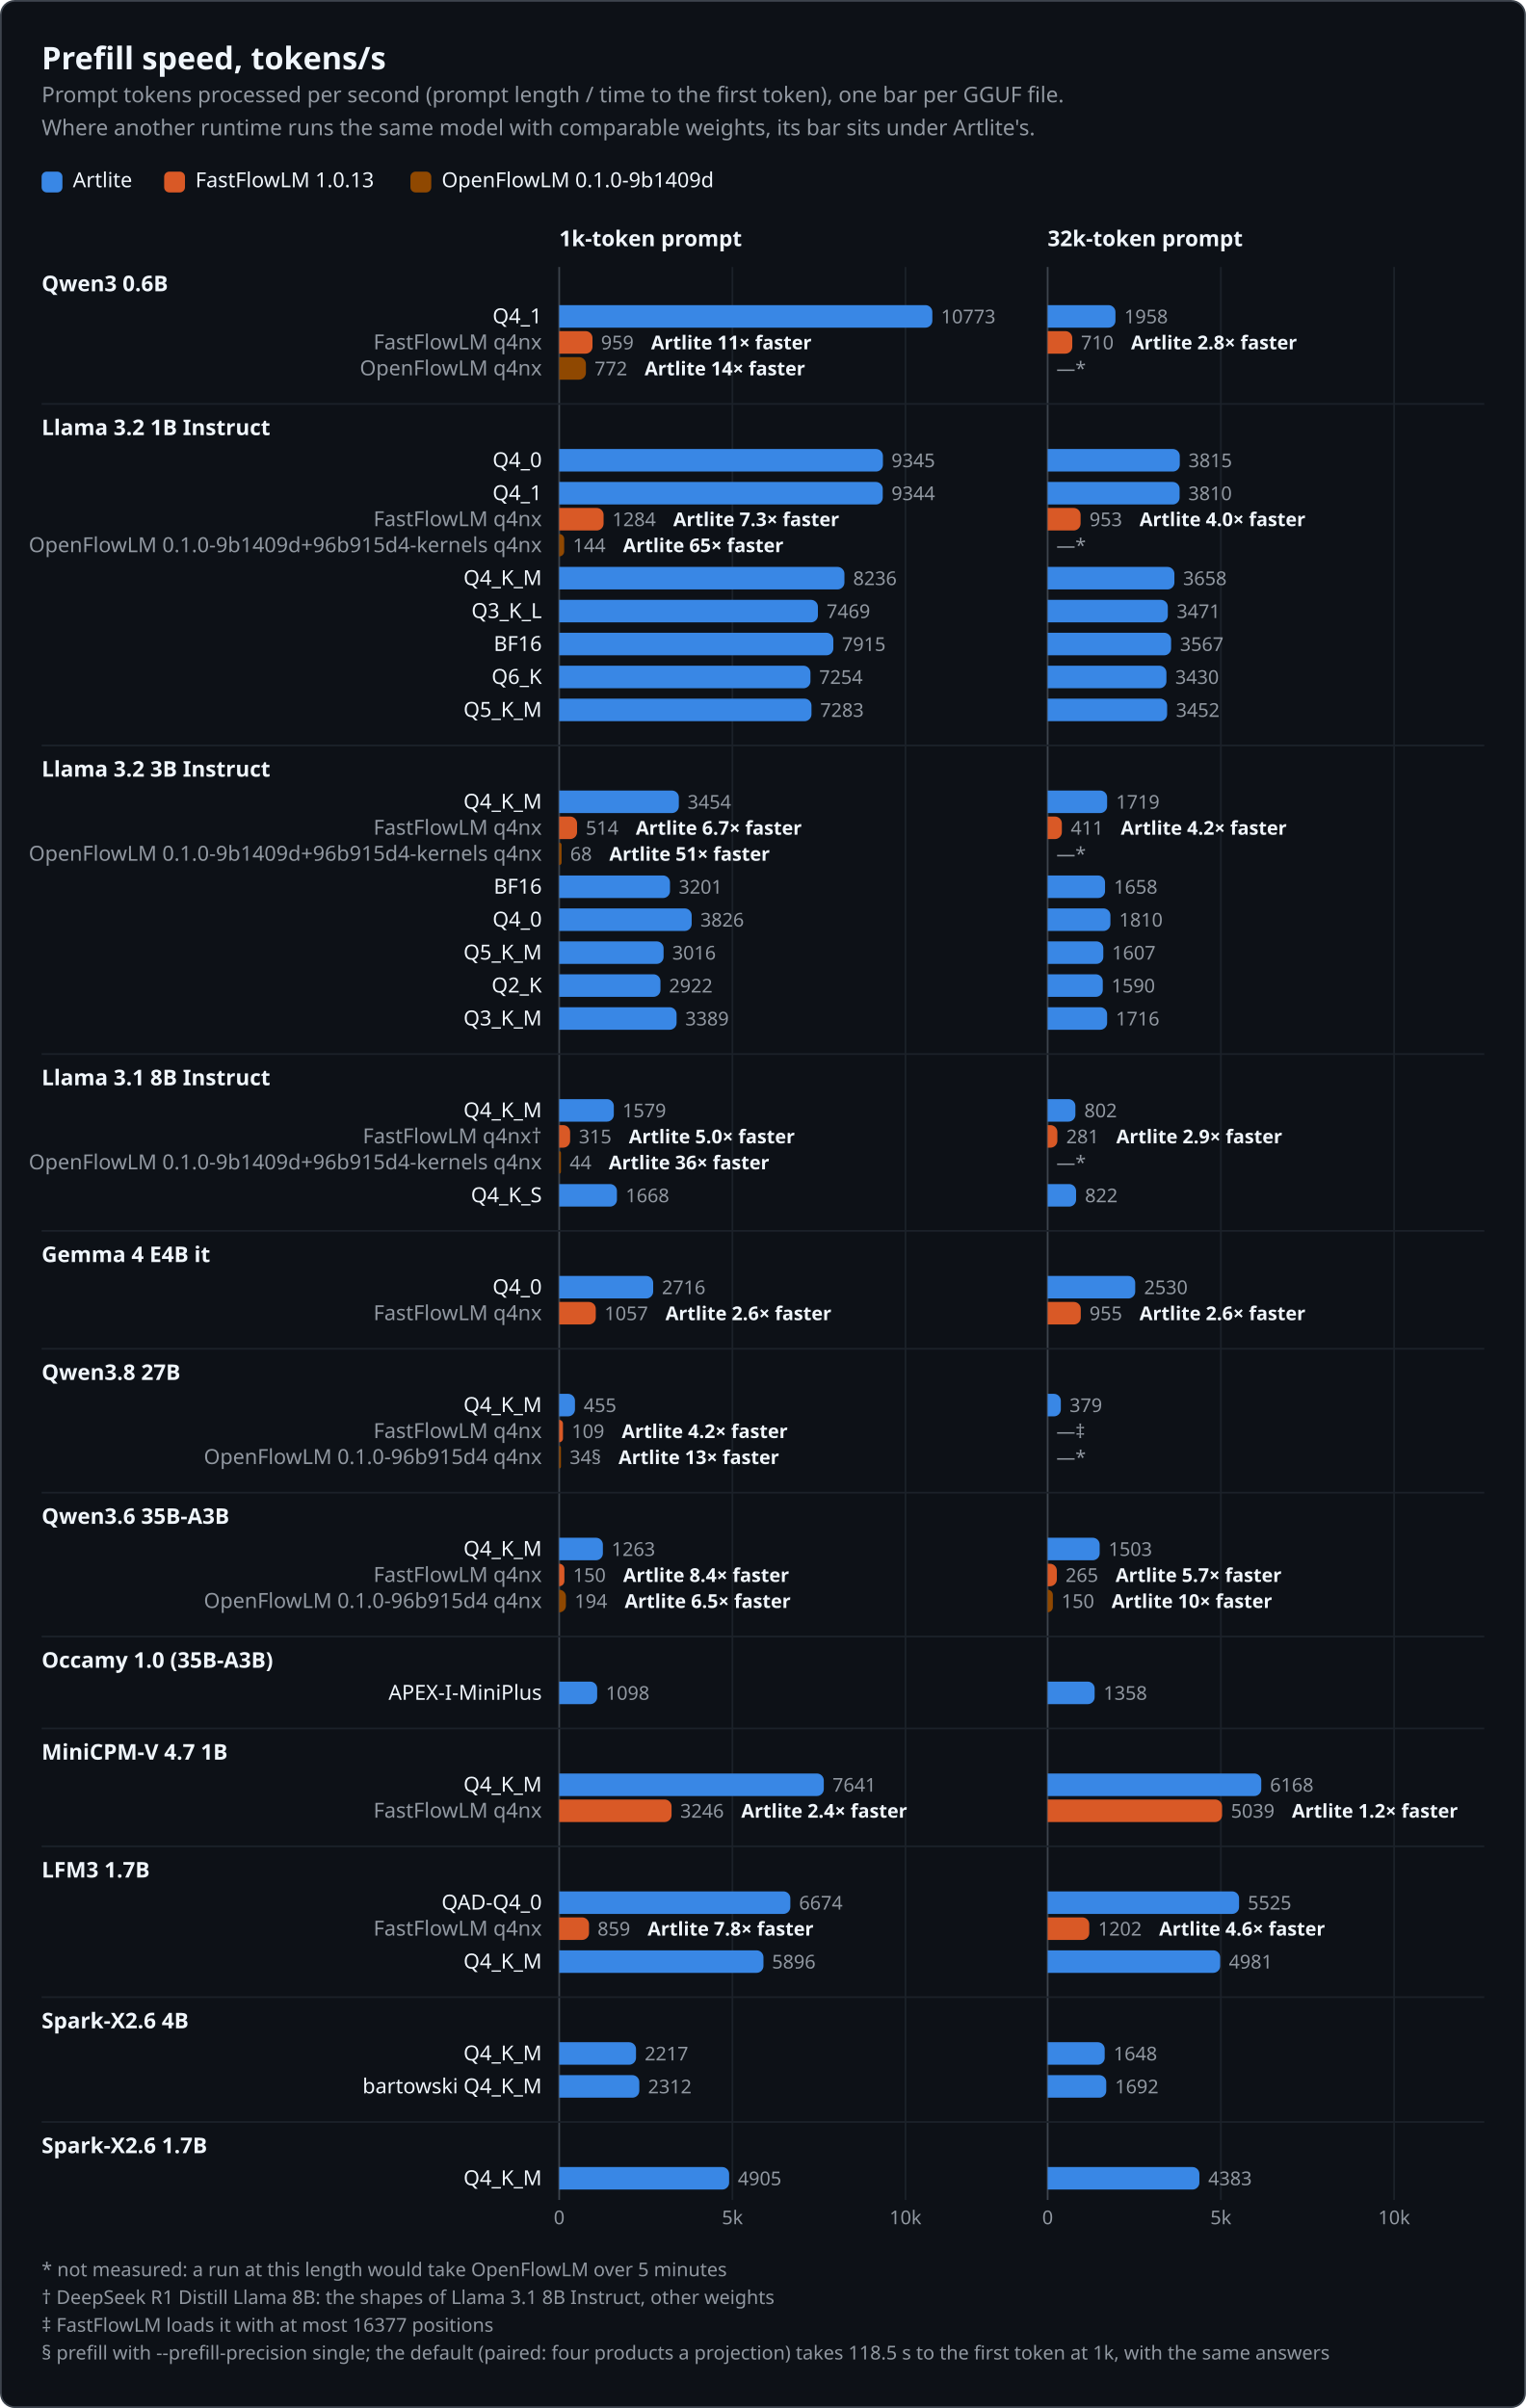
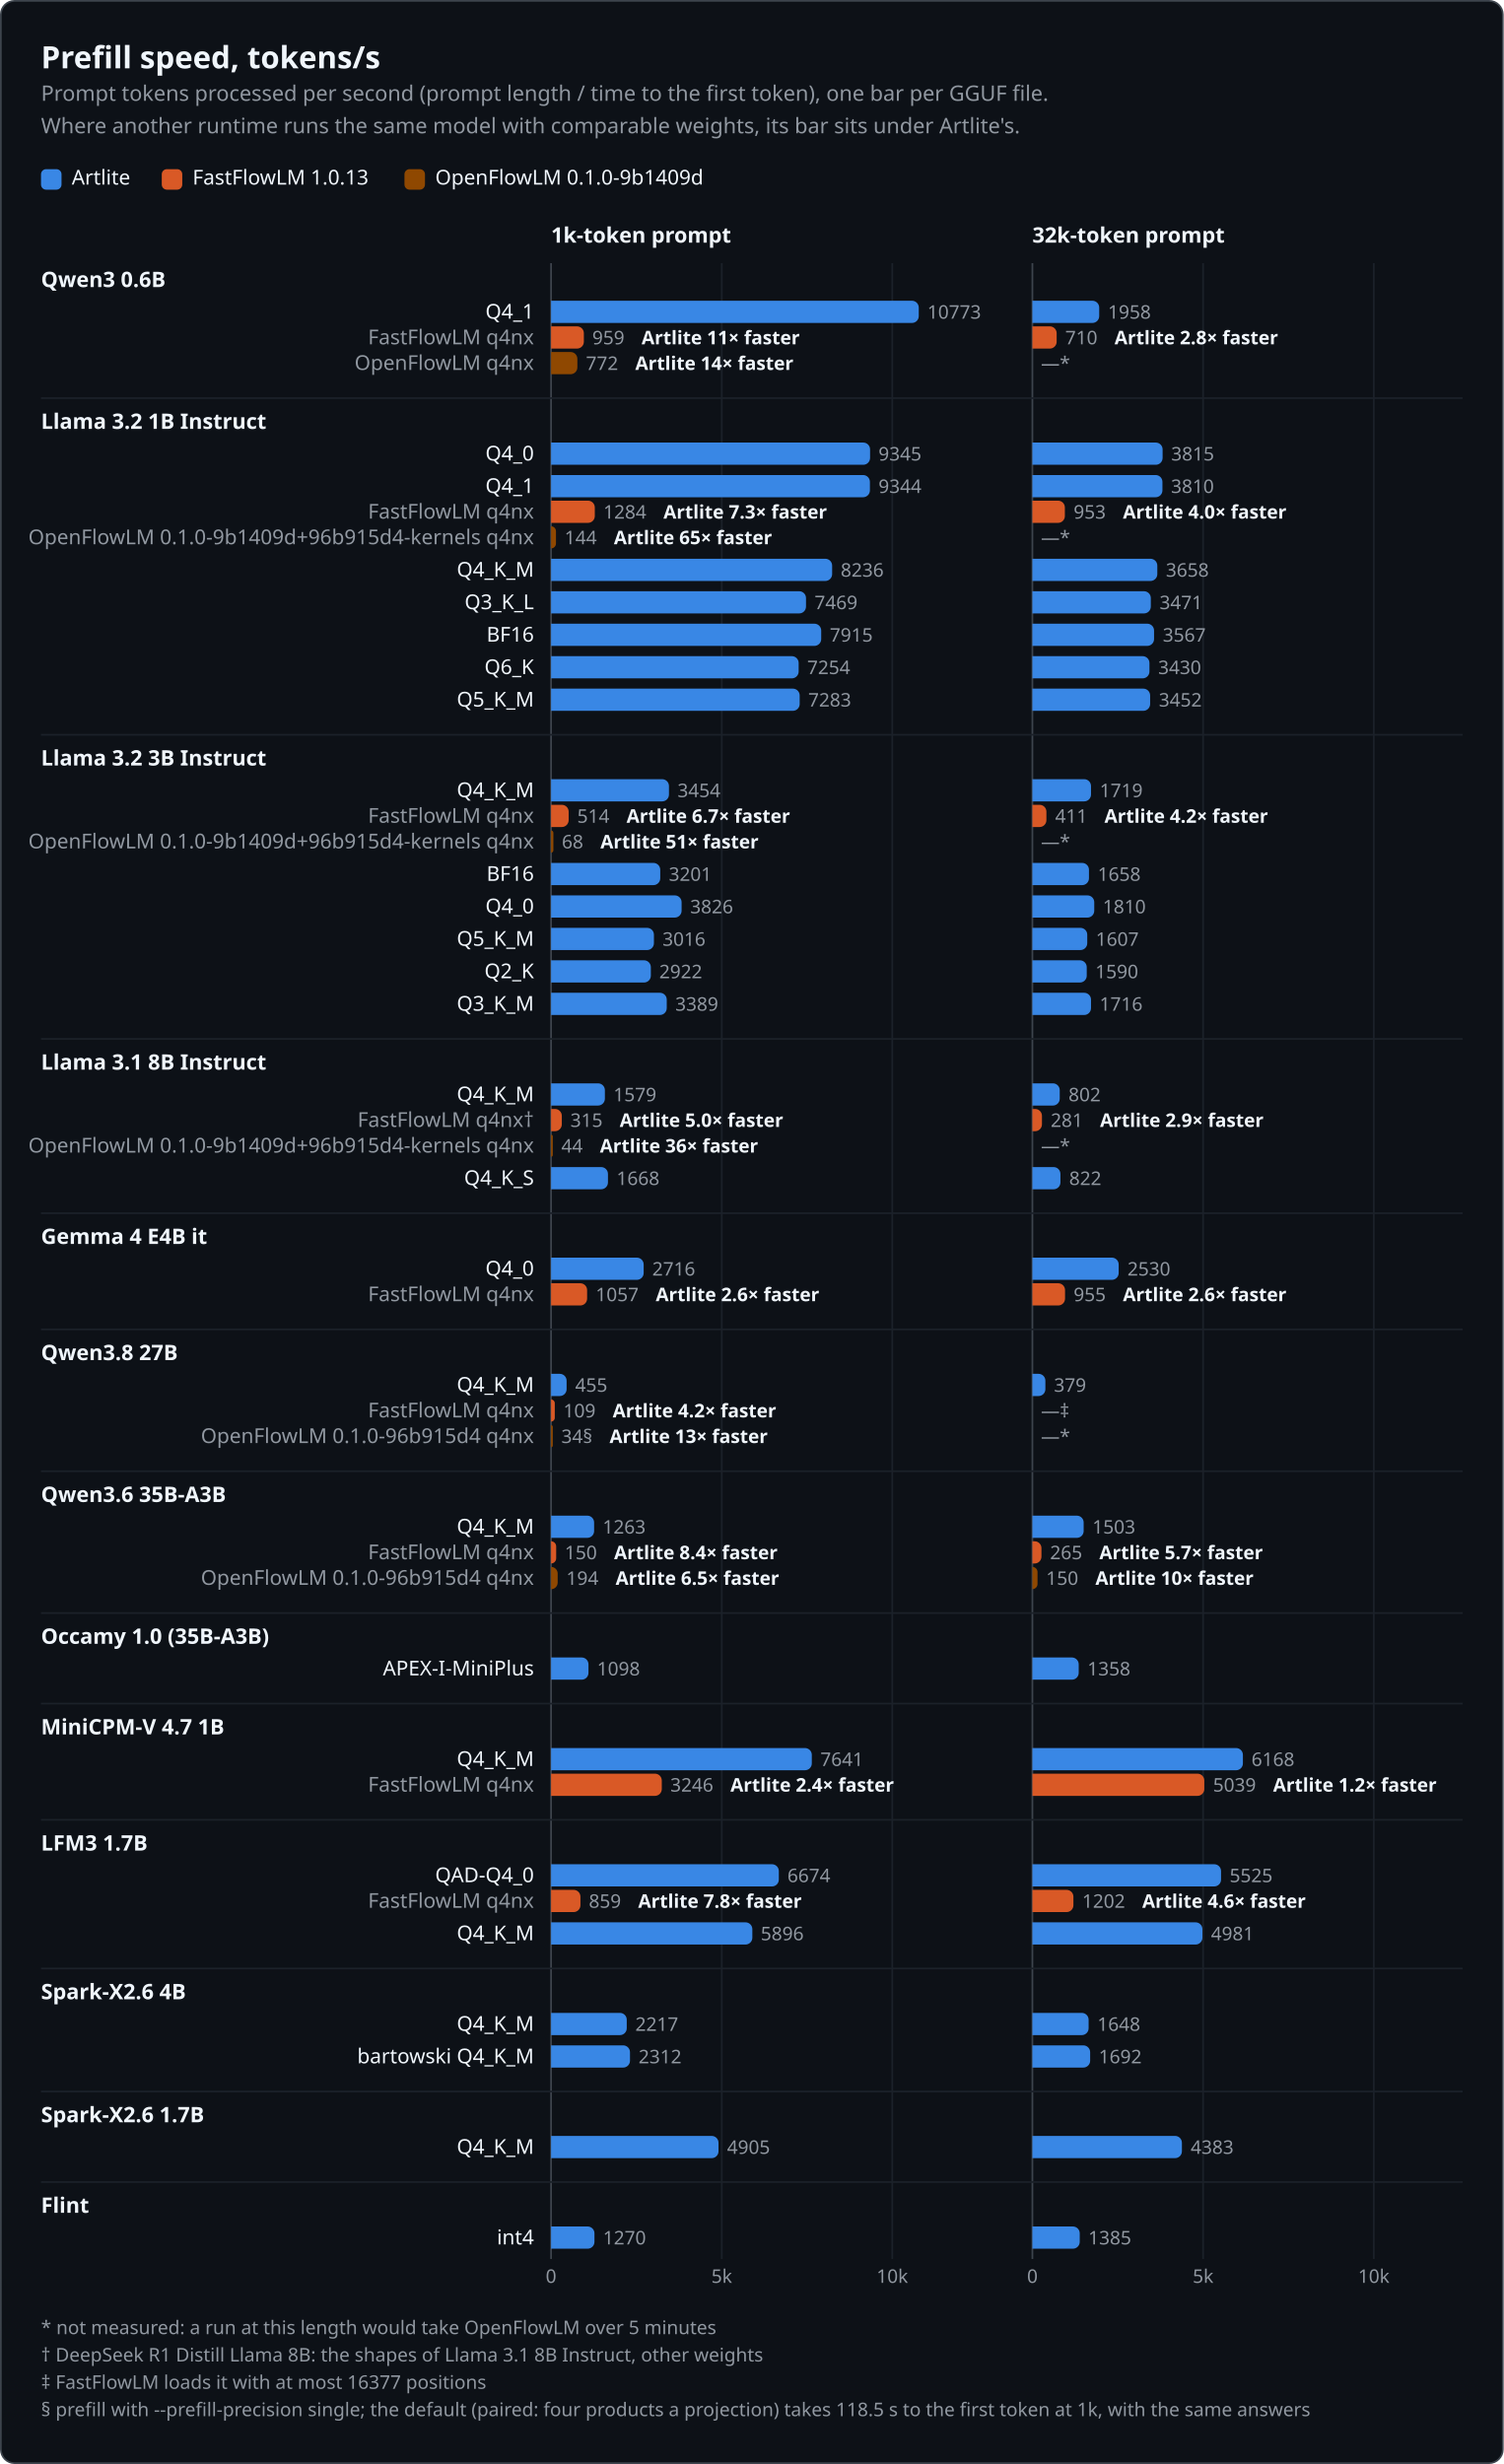
- <svg xmlns="http://www.w3.org/2000/svg" width="880" height="1389" viewBox="0 0 880 1389" role="img" aria-labelledby="t d">
+ <svg xmlns="http://www.w3.org/2000/svg" width="880" height="1442" viewBox="0 0 880 1442" role="img" aria-labelledby="t d">
  <style>text{font-family:-apple-system, BlinkMacSystemFont, "Segoe UI", "Noto Sans", Helvetica, Arial, sans-serif;font-size:11px;fill:#9198a1;font-variant-numeric:tabular-nums}.title{font-size:18px;font-weight:600;fill:#f0f6fc}.sub{font-size:12.5px}.h{font-size:12.5px;font-weight:600;fill:#f0f6fc}.lbl{font-size:12px;fill:#f0f6fc}.lbl2{font-size:12px}.strong{font-weight:600;fill:#f0f6fc}.muted{fill:#6e7681}.small{font-size:10px}.halo{paint-order:stroke;stroke:#0d1117;stroke-width:3px;stroke-linejoin:round}.grid{stroke:#1b2129}.axis{stroke:#3d444d}.guide{stroke:#2d333b}.bracket{stroke:#9198a1;fill:none}.ft{fill:#1c5cab}.detail{font-size:12px;font-weight:400;fill:#9198a1}.tile{fill:#1b2129;stroke:#9198a1;stroke-width:1}.cut{stroke:#9198a1;stroke-width:.75;fill:none}.f0{fill:#3987e5}.l0{stroke:#3987e5;stroke-width:2;fill:none;stroke-linejoin:round;stroke-linecap:round}.d0{fill:#3987e5;stroke:#0d1117;stroke-width:1.5}.b0{fill:#3987e5;fill-opacity:.16}.f1{fill:#d95926}.l1{stroke:#d95926;stroke-width:2;fill:none;stroke-linejoin:round;stroke-linecap:round}.d1{fill:#d95926;stroke:#0d1117;stroke-width:1.5}.b1{fill:#d95926;fill-opacity:.16}.f2{fill:#199e70}.l2{stroke:#199e70;stroke-width:2;fill:none;stroke-linejoin:round;stroke-linecap:round}.d2{fill:#199e70;stroke:#0d1117;stroke-width:1.5}.b2{fill:#199e70;fill-opacity:.16}.f3{fill:#8f4801}.l3{stroke:#8f4801;stroke-width:2;fill:none;stroke-linejoin:round;stroke-linecap:round}.d3{fill:#8f4801;stroke:#0d1117;stroke-width:1.5}.b3{fill:#8f4801;fill-opacity:.16}</style>
-   <rect x="0.5" y="0.5" width="879" height="1388" rx="8" fill="#0d1117" stroke="#3d444d" />
+   <rect x="0.5" y="0.5" width="879" height="1441" rx="8" fill="#0d1117" stroke="#3d444d" />
  <text x="24.0" y="40.0" class="title">Prefill speed, tokens/s</text>
  <text x="24.0" y="59.0" class="sub">Prompt tokens processed per second (prompt length / time to the first token), one bar per GGUF file.</text>
  <text x="24.0" y="78.0" class="sub">Where another runtime runs the same model with comparable weights, its bar sits under Artlite's.</text>
  <rect x="24" y="99" width="12" height="12" rx="3" class="f0" />
  <text x="42.0" y="108.0" class="lbl">Artlite</text>
  <rect x="94.672" y="99" width="12" height="12" rx="3" class="f1" />
  <text x="112.7" y="108.0" class="lbl">FastFlowLM 1.0.13</text>
  <rect x="236.708" y="99" width="12" height="12" rx="3" class="f3" />
  <text x="254.7" y="108.0" class="lbl">OpenFlowLM 0.1.0-9b1409d</text>
  <text x="322.5" y="142.0" class="h">1k-token prompt</text>
  <text x="604.2" y="142.0" class="h">32k-token prompt</text>
-   <line x1="322.5" y1="154.0" x2="322.5" y2="1269.0" class="axis" />
-   <text x="322.5" y="1283.0" text-anchor="middle">0</text>
-   <line x1="422.4" y1="154.0" x2="422.4" y2="1269.0" class="grid" />
-   <text x="422.4" y="1283.0" text-anchor="middle">5k</text>
-   <line x1="522.2" y1="154.0" x2="522.2" y2="1269.0" class="grid" />
-   <text x="522.2" y="1283.0" text-anchor="middle">10k</text>
-   <line x1="604.2" y1="154.0" x2="604.2" y2="1269.0" class="axis" />
-   <text x="604.2" y="1283.0" text-anchor="middle">0</text>
-   <line x1="704.1" y1="154.0" x2="704.1" y2="1269.0" class="grid" />
-   <text x="704.1" y="1283.0" text-anchor="middle">5k</text>
-   <line x1="804.0" y1="154.0" x2="804.0" y2="1269.0" class="grid" />
-   <text x="804.0" y="1283.0" text-anchor="middle">10k</text>
+   <line x1="322.5" y1="154.0" x2="322.5" y2="1322.0" class="axis" />
+   <text x="322.5" y="1336.0" text-anchor="middle">0</text>
+   <line x1="422.4" y1="154.0" x2="422.4" y2="1322.0" class="grid" />
+   <text x="422.4" y="1336.0" text-anchor="middle">5k</text>
+   <line x1="522.2" y1="154.0" x2="522.2" y2="1322.0" class="grid" />
+   <text x="522.2" y="1336.0" text-anchor="middle">10k</text>
+   <line x1="604.2" y1="154.0" x2="604.2" y2="1322.0" class="axis" />
+   <text x="604.2" y="1336.0" text-anchor="middle">0</text>
+   <line x1="704.1" y1="154.0" x2="704.1" y2="1322.0" class="grid" />
+   <text x="704.1" y="1336.0" text-anchor="middle">5k</text>
+   <line x1="804.0" y1="154.0" x2="804.0" y2="1322.0" class="grid" />
+   <text x="804.0" y="1336.0" text-anchor="middle">10k</text>
  <text x="24" y="168.0" class="h">Qwen3 0.6B</text>
  <text x="312.5" y="186.5" text-anchor="end" class="lbl">Q4_1</text>
  <path d="M322.5,176.0h211.2a4.0,4.0 0 0 1 4.0,4.0v5.0a4.0,4.0 0 0 1 -4.0,4.0h-211.2z" class="f0" />
  <text x="542.7" y="186.5">10773</text>
  <path d="M604.2,176.0h35.1a4.0,4.0 0 0 1 4.0,4.0v5.0a4.0,4.0 0 0 1 -4.0,4.0h-35.1z" class="f0" />
  <text x="648.4" y="186.5">1958</text>
  <text x="312.5" y="201.5" text-anchor="end" class="lbl2">FastFlowLM q4nx</text>
  <path d="M322.5,191.0h15.2a4.0,4.0 0 0 1 4.0,4.0v5.0a4.0,4.0 0 0 1 -4.0,4.0h-15.2z" class="f1" />
  <text x="346.6" y="201.5">959<tspan dx="10" class="strong">Artlite 11× faster</tspan>
  </text>
  <path d="M604.2,191.0h10.2a4.0,4.0 0 0 1 4.0,4.0v5.0a4.0,4.0 0 0 1 -4.0,4.0h-10.2z" class="f1" />
  <text x="623.4" y="201.5">710<tspan dx="10" class="strong">Artlite 2.8× faster</tspan>
  </text>
  <text x="312.5" y="216.5" text-anchor="end" class="lbl2">OpenFlowLM q4nx</text>
  <path d="M322.5,206.0h11.4a4.0,4.0 0 0 1 4.0,4.0v5.0a4.0,4.0 0 0 1 -4.0,4.0h-11.4z" class="f3" />
  <text x="342.9" y="216.5">772<tspan dx="10" class="strong">Artlite 14× faster</tspan>
  </text>
  <text x="609.2" y="216.5">—*</text>
  <line x1="24" y1="233.0" x2="856" y2="233.0" class="grid" />
  <text x="24" y="251.0" class="h">Llama 3.2 1B Instruct</text>
  <text x="312.5" y="269.5" text-anchor="end" class="lbl">Q4_0</text>
  <path d="M322.5,259.0h182.7a4.0,4.0 0 0 1 4.0,4.0v5.0a4.0,4.0 0 0 1 -4.0,4.0h-182.7z" class="f0" />
  <text x="514.1" y="269.5">9345</text>
  <path d="M604.2,259.0h72.2a4.0,4.0 0 0 1 4.0,4.0v5.0a4.0,4.0 0 0 1 -4.0,4.0h-72.2z" class="f0" />
  <text x="685.4" y="269.5">3815</text>
  <text x="312.5" y="288.5" text-anchor="end" class="lbl">Q4_1</text>
  <path d="M322.5,278.0h182.6a4.0,4.0 0 0 1 4.0,4.0v5.0a4.0,4.0 0 0 1 -4.0,4.0h-182.6z" class="f0" />
  <text x="514.1" y="288.5">9344</text>
  <path d="M604.2,278.0h72.1a4.0,4.0 0 0 1 4.0,4.0v5.0a4.0,4.0 0 0 1 -4.0,4.0h-72.1z" class="f0" />
  <text x="685.3" y="288.5">3810</text>
  <text x="312.5" y="303.5" text-anchor="end" class="lbl2">FastFlowLM q4nx</text>
  <path d="M322.5,293.0h21.6a4.0,4.0 0 0 1 4.0,4.0v5.0a4.0,4.0 0 0 1 -4.0,4.0h-21.6z" class="f1" />
  <text x="353.1" y="303.5">1284<tspan dx="10" class="strong">Artlite 7.3× faster</tspan>
  </text>
  <path d="M604.2,293.0h15.0a4.0,4.0 0 0 1 4.0,4.0v5.0a4.0,4.0 0 0 1 -4.0,4.0h-15.0z" class="f1" />
  <text x="628.3" y="303.5">953<tspan dx="10" class="strong">Artlite 4.0× faster</tspan>
  </text>
  <text x="312.5" y="318.5" text-anchor="end" class="lbl2">OpenFlowLM 0.1.0-9b1409d+96b915d4-kernels q4nx</text>
  <path d="M322.5,308.0h0.0a2.876,2.876 0 0 1 2.876,2.876v7.2a2.876,2.876 0 0 1 -2.876,2.876h0.0z" class="f3" />
  <text x="330.4" y="318.5">144<tspan dx="10" class="strong">Artlite 65× faster</tspan>
  </text>
  <text x="609.2" y="318.5">—*</text>
  <text x="312.5" y="337.5" text-anchor="end" class="lbl">Q4_K_M</text>
  <path d="M322.5,327.0h160.5a4.0,4.0 0 0 1 4.0,4.0v5.0a4.0,4.0 0 0 1 -4.0,4.0h-160.5z" class="f0" />
  <text x="492.0" y="337.5">8236</text>
  <path d="M604.2,327.0h69.1a4.0,4.0 0 0 1 4.0,4.0v5.0a4.0,4.0 0 0 1 -4.0,4.0h-69.1z" class="f0" />
  <text x="682.3" y="337.5">3658</text>
  <text x="312.5" y="356.5" text-anchor="end" class="lbl">Q3_K_L</text>
  <path d="M322.5,346.0h145.2a4.0,4.0 0 0 1 4.0,4.0v5.0a4.0,4.0 0 0 1 -4.0,4.0h-145.2z" class="f0" />
  <text x="476.7" y="356.5">7469</text>
  <path d="M604.2,346.0h65.3a4.0,4.0 0 0 1 4.0,4.0v5.0a4.0,4.0 0 0 1 -4.0,4.0h-65.3z" class="f0" />
  <text x="678.6" y="356.5">3471</text>
  <text x="312.5" y="375.5" text-anchor="end" class="lbl">BF16</text>
  <path d="M322.5,365.0h154.1a4.0,4.0 0 0 1 4.0,4.0v5.0a4.0,4.0 0 0 1 -4.0,4.0h-154.1z" class="f0" />
  <text x="485.6" y="375.5">7915</text>
  <path d="M604.2,365.0h67.2a4.0,4.0 0 0 1 4.0,4.0v5.0a4.0,4.0 0 0 1 -4.0,4.0h-67.2z" class="f0" />
  <text x="680.5" y="375.5">3567</text>
  <text x="312.5" y="394.5" text-anchor="end" class="lbl">Q6_K</text>
  <path d="M322.5,384.0h140.9a4.0,4.0 0 0 1 4.0,4.0v5.0a4.0,4.0 0 0 1 -4.0,4.0h-140.9z" class="f0" />
  <text x="472.4" y="394.5">7254</text>
  <path d="M604.2,384.0h64.5a4.0,4.0 0 0 1 4.0,4.0v5.0a4.0,4.0 0 0 1 -4.0,4.0h-64.5z" class="f0" />
  <text x="677.8" y="394.5">3430</text>
  <text x="312.5" y="413.5" text-anchor="end" class="lbl">Q5_K_M</text>
  <path d="M322.5,403.0h141.5a4.0,4.0 0 0 1 4.0,4.0v5.0a4.0,4.0 0 0 1 -4.0,4.0h-141.5z" class="f0" />
  <text x="473.0" y="413.5">7283</text>
  <path d="M604.2,403.0h64.9a4.0,4.0 0 0 1 4.0,4.0v5.0a4.0,4.0 0 0 1 -4.0,4.0h-64.9z" class="f0" />
  <text x="678.2" y="413.5">3452</text>
  <line x1="24" y1="430.0" x2="856" y2="430.0" class="grid" />
  <text x="24" y="448.0" class="h">Llama 3.2 3B Instruct</text>
  <text x="312.5" y="466.5" text-anchor="end" class="lbl">Q4_K_M</text>
  <path d="M322.5,456.0h65.0a4.0,4.0 0 0 1 4.0,4.0v5.0a4.0,4.0 0 0 1 -4.0,4.0h-65.0z" class="f0" />
  <text x="396.5" y="466.5">3454</text>
  <path d="M604.2,456.0h30.3a4.0,4.0 0 0 1 4.0,4.0v5.0a4.0,4.0 0 0 1 -4.0,4.0h-30.3z" class="f0" />
  <text x="643.6" y="466.5">1719</text>
  <text x="312.5" y="481.5" text-anchor="end" class="lbl2">FastFlowLM q4nx</text>
  <path d="M322.5,471.0h6.3a4.0,4.0 0 0 1 4.0,4.0v5.0a4.0,4.0 0 0 1 -4.0,4.0h-6.3z" class="f1" />
  <text x="337.8" y="481.5">514<tspan dx="10" class="strong">Artlite 6.7× faster</tspan>
  </text>
  <path d="M604.2,471.0h4.2a4.0,4.0 0 0 1 4.0,4.0v5.0a4.0,4.0 0 0 1 -4.0,4.0h-4.2z" class="f1" />
  <text x="617.5" y="481.5">411<tspan dx="10" class="strong">Artlite 4.2× faster</tspan>
  </text>
  <text x="312.5" y="496.5" text-anchor="end" class="lbl2">OpenFlowLM 0.1.0-9b1409d+96b915d4-kernels q4nx</text>
  <path d="M322.5,486.0h0.0a1.358,1.358 0 0 1 1.358,1.358v10.3a1.358,1.358 0 0 1 -1.358,1.358h0.0z" class="f3" />
  <text x="328.8" y="496.5">68<tspan dx="10" class="strong">Artlite 51× faster</tspan>
  </text>
  <text x="609.2" y="496.5">—*</text>
  <text x="312.5" y="515.5" text-anchor="end" class="lbl">BF16</text>
  <path d="M322.5,505.0h59.9a4.0,4.0 0 0 1 4.0,4.0v5.0a4.0,4.0 0 0 1 -4.0,4.0h-59.9z" class="f0" />
  <text x="391.4" y="515.5">3201</text>
  <path d="M604.2,505.0h29.1a4.0,4.0 0 0 1 4.0,4.0v5.0a4.0,4.0 0 0 1 -4.0,4.0h-29.1z" class="f0" />
  <text x="642.4" y="515.5">1658</text>
  <text x="312.5" y="534.5" text-anchor="end" class="lbl">Q4_0</text>
  <path d="M322.5,524.0h72.4a4.0,4.0 0 0 1 4.0,4.0v5.0a4.0,4.0 0 0 1 -4.0,4.0h-72.4z" class="f0" />
  <text x="403.9" y="534.5">3826</text>
  <path d="M604.2,524.0h32.2a4.0,4.0 0 0 1 4.0,4.0v5.0a4.0,4.0 0 0 1 -4.0,4.0h-32.2z" class="f0" />
  <text x="645.4" y="534.5">1810</text>
  <text x="312.5" y="553.5" text-anchor="end" class="lbl">Q5_K_M</text>
  <path d="M322.5,543.0h56.2a4.0,4.0 0 0 1 4.0,4.0v5.0a4.0,4.0 0 0 1 -4.0,4.0h-56.2z" class="f0" />
  <text x="387.7" y="553.5">3016</text>
  <path d="M604.2,543.0h28.1a4.0,4.0 0 0 1 4.0,4.0v5.0a4.0,4.0 0 0 1 -4.0,4.0h-28.1z" class="f0" />
  <text x="641.3" y="553.5">1607</text>
  <text x="312.5" y="572.5" text-anchor="end" class="lbl">Q2_K</text>
  <path d="M322.5,562.0h54.4a4.0,4.0 0 0 1 4.0,4.0v5.0a4.0,4.0 0 0 1 -4.0,4.0h-54.4z" class="f0" />
  <text x="385.8" y="572.5">2922</text>
  <path d="M604.2,562.0h27.8a4.0,4.0 0 0 1 4.0,4.0v5.0a4.0,4.0 0 0 1 -4.0,4.0h-27.8z" class="f0" />
  <text x="641.0" y="572.5">1590</text>
  <text x="312.5" y="591.5" text-anchor="end" class="lbl">Q3_K_M</text>
  <path d="M322.5,581.0h63.7a4.0,4.0 0 0 1 4.0,4.0v5.0a4.0,4.0 0 0 1 -4.0,4.0h-63.7z" class="f0" />
  <text x="395.2" y="591.5">3389</text>
  <path d="M604.2,581.0h30.3a4.0,4.0 0 0 1 4.0,4.0v5.0a4.0,4.0 0 0 1 -4.0,4.0h-30.3z" class="f0" />
  <text x="643.5" y="591.5">1716</text>
  <line x1="24" y1="608.0" x2="856" y2="608.0" class="grid" />
  <text x="24" y="626.0" class="h">Llama 3.1 8B Instruct</text>
  <text x="312.5" y="644.5" text-anchor="end" class="lbl">Q4_K_M</text>
  <path d="M322.5,634.0h27.5a4.0,4.0 0 0 1 4.0,4.0v5.0a4.0,4.0 0 0 1 -4.0,4.0h-27.5z" class="f0" />
  <text x="359.0" y="644.5">1579</text>
  <path d="M604.2,634.0h12.0a4.0,4.0 0 0 1 4.0,4.0v5.0a4.0,4.0 0 0 1 -4.0,4.0h-12.0z" class="f0" />
  <text x="625.3" y="644.5">802</text>
  <text x="312.5" y="659.5" text-anchor="end" class="lbl2">FastFlowLM q4nx†</text>
  <path d="M322.5,649.0h2.3a4.0,4.0 0 0 1 4.0,4.0v5.0a4.0,4.0 0 0 1 -4.0,4.0h-2.3z" class="f1" />
  <text x="333.8" y="659.5">315<tspan dx="10" class="strong">Artlite 5.0× faster</tspan>
  </text>
  <path d="M604.2,649.0h1.6a4.0,4.0 0 0 1 4.0,4.0v5.0a4.0,4.0 0 0 1 -4.0,4.0h-1.6z" class="f1" />
  <text x="614.9" y="659.5">281<tspan dx="10" class="strong">Artlite 2.9× faster</tspan>
  </text>
  <text x="312.5" y="674.5" text-anchor="end" class="lbl2">OpenFlowLM 0.1.0-9b1409d+96b915d4-kernels q4nx</text>
  <path d="M322.5,664.0h0.0a1.0,1.0 0 0 1 1.0,1.0v11.0a1.0,1.0 0 0 1 -1.0,1.0h0.0z" class="f3" />
  <text x="328.5" y="674.5">44<tspan dx="10" class="strong">Artlite 36× faster</tspan>
  </text>
  <text x="609.2" y="674.5">—*</text>
  <text x="312.5" y="693.5" text-anchor="end" class="lbl">Q4_K_S</text>
  <path d="M322.5,683.0h29.3a4.0,4.0 0 0 1 4.0,4.0v5.0a4.0,4.0 0 0 1 -4.0,4.0h-29.3z" class="f0" />
  <text x="360.8" y="693.5">1668</text>
  <path d="M604.2,683.0h12.4a4.0,4.0 0 0 1 4.0,4.0v5.0a4.0,4.0 0 0 1 -4.0,4.0h-12.4z" class="f0" />
  <text x="625.7" y="693.5">822</text>
  <line x1="24" y1="710.0" x2="856" y2="710.0" class="grid" />
  <text x="24" y="728.0" class="h">Gemma 4 E4B it</text>
  <text x="312.5" y="746.5" text-anchor="end" class="lbl">Q4_0</text>
  <path d="M322.5,736.0h50.2a4.0,4.0 0 0 1 4.0,4.0v5.0a4.0,4.0 0 0 1 -4.0,4.0h-50.2z" class="f0" />
  <text x="381.7" y="746.5">2716</text>
  <path d="M604.2,736.0h46.5a4.0,4.0 0 0 1 4.0,4.0v5.0a4.0,4.0 0 0 1 -4.0,4.0h-46.5z" class="f0" />
  <text x="659.8" y="746.5">2530</text>
  <text x="312.5" y="761.5" text-anchor="end" class="lbl2">FastFlowLM q4nx</text>
  <path d="M322.5,751.0h17.1a4.0,4.0 0 0 1 4.0,4.0v5.0a4.0,4.0 0 0 1 -4.0,4.0h-17.1z" class="f1" />
  <text x="348.6" y="761.5">1057<tspan dx="10" class="strong">Artlite 2.6× faster</tspan>
  </text>
  <path d="M604.2,751.0h15.1a4.0,4.0 0 0 1 4.0,4.0v5.0a4.0,4.0 0 0 1 -4.0,4.0h-15.1z" class="f1" />
  <text x="628.3" y="761.5">955<tspan dx="10" class="strong">Artlite 2.6× faster</tspan>
  </text>
  <line x1="24" y1="778.0" x2="856" y2="778.0" class="grid" />
  <text x="24" y="796.0" class="h">Qwen3.8 27B</text>
  <text x="312.5" y="814.5" text-anchor="end" class="lbl">Q4_K_M</text>
  <path d="M322.5,804.0h5.1a4.0,4.0 0 0 1 4.0,4.0v5.0a4.0,4.0 0 0 1 -4.0,4.0h-5.1z" class="f0" />
  <text x="336.6" y="814.5">455</text>
  <path d="M604.2,804.0h3.6a4.0,4.0 0 0 1 4.0,4.0v5.0a4.0,4.0 0 0 1 -4.0,4.0h-3.6z" class="f0" />
  <text x="616.8" y="814.5">379</text>
  <text x="312.5" y="829.5" text-anchor="end" class="lbl2">FastFlowLM q4nx</text>
  <path d="M322.5,819.0h0.0a2.177,2.177 0 0 1 2.177,2.177v8.6a2.177,2.177 0 0 1 -2.177,2.177h0.0z" class="f1" />
  <text x="329.7" y="829.5">109<tspan dx="10" class="strong">Artlite 4.2× faster</tspan>
  </text>
  <text x="609.2" y="829.5">—‡</text>
  <text x="312.5" y="844.5" text-anchor="end" class="lbl2">OpenFlowLM 0.1.0-96b915d4 q4nx</text>
  <path d="M322.5,834.0h0.0a1.0,1.0 0 0 1 1.0,1.0v11.0a1.0,1.0 0 0 1 -1.0,1.0h0.0z" class="f3" />
  <text x="328.5" y="844.5">34§<tspan dx="10" class="strong">Artlite 13× faster</tspan>
  </text>
  <text x="609.2" y="844.5">—*</text>
  <line x1="24" y1="861.0" x2="856" y2="861.0" class="grid" />
  <text x="24" y="879.0" class="h">Qwen3.6 35B-A3B</text>
  <text x="312.5" y="897.5" text-anchor="end" class="lbl">Q4_K_M</text>
  <path d="M322.5,887.0h21.2a4.0,4.0 0 0 1 4.0,4.0v5.0a4.0,4.0 0 0 1 -4.0,4.0h-21.2z" class="f0" />
  <text x="352.7" y="897.5">1263</text>
  <path d="M604.2,887.0h26.0a4.0,4.0 0 0 1 4.0,4.0v5.0a4.0,4.0 0 0 1 -4.0,4.0h-26.0z" class="f0" />
  <text x="639.3" y="897.5">1503</text>
  <text x="312.5" y="912.5" text-anchor="end" class="lbl2">FastFlowLM q4nx</text>
  <path d="M322.5,902.0h0.0a2.996,2.996 0 0 1 2.996,2.996v7.0a2.996,2.996 0 0 1 -2.996,2.996h0.0z" class="f1" />
  <text x="330.5" y="912.5">150<tspan dx="10" class="strong">Artlite 8.4× faster</tspan>
  </text>
  <path d="M604.2,902.0h1.3a4.0,4.0 0 0 1 4.0,4.0v5.0a4.0,4.0 0 0 1 -4.0,4.0h-1.3z" class="f1" />
  <text x="614.5" y="912.5">265<tspan dx="10" class="strong">Artlite 5.7× faster</tspan>
  </text>
  <text x="312.5" y="927.5" text-anchor="end" class="lbl2">OpenFlowLM 0.1.0-96b915d4 q4nx</text>
  <path d="M322.5,917.0h0.0a3.875,3.875 0 0 1 3.875,3.875v5.3a3.875,3.875 0 0 1 -3.875,3.875h0.0z" class="f3" />
  <text x="331.4" y="927.5">194<tspan dx="10" class="strong">Artlite 6.5× faster</tspan>
  </text>
  <path d="M604.2,917.0h0.0a2.996,2.996 0 0 1 2.996,2.996v7.0a2.996,2.996 0 0 1 -2.996,2.996h0.0z" class="f3" />
  <text x="612.2" y="927.5">150<tspan dx="10" class="strong">Artlite 10× faster</tspan>
  </text>
  <line x1="24" y1="944.0" x2="856" y2="944.0" class="grid" />
  <text x="24" y="962.0" class="h">Occamy 1.0 (35B-A3B)</text>
  <text x="312.5" y="980.5" text-anchor="end" class="lbl">APEX-I-MiniPlus</text>
  <path d="M322.5,970.0h17.9a4.0,4.0 0 0 1 4.0,4.0v5.0a4.0,4.0 0 0 1 -4.0,4.0h-17.9z" class="f0" />
  <text x="349.4" y="980.5">1098</text>
  <path d="M604.2,970.0h23.1a4.0,4.0 0 0 1 4.0,4.0v5.0a4.0,4.0 0 0 1 -4.0,4.0h-23.1z" class="f0" />
  <text x="636.4" y="980.5">1358</text>
  <line x1="24" y1="997.0" x2="856" y2="997.0" class="grid" />
  <text x="24" y="1015.0" class="h">MiniCPM-V 4.7 1B</text>
  <text x="312.5" y="1033.5" text-anchor="end" class="lbl">Q4_K_M</text>
  <path d="M322.5,1023.0h148.6a4.0,4.0 0 0 1 4.0,4.0v5.0a4.0,4.0 0 0 1 -4.0,4.0h-148.6z" class="f0" />
  <text x="480.1" y="1033.5">7641</text>
  <path d="M604.2,1023.0h119.2a4.0,4.0 0 0 1 4.0,4.0v5.0a4.0,4.0 0 0 1 -4.0,4.0h-119.2z" class="f0" />
  <text x="732.4" y="1033.5">6168</text>
  <text x="312.5" y="1048.5" text-anchor="end" class="lbl2">FastFlowLM q4nx</text>
  <path d="M322.5,1038.0h60.8a4.0,4.0 0 0 1 4.0,4.0v5.0a4.0,4.0 0 0 1 -4.0,4.0h-60.8z" class="f1" />
  <text x="392.3" y="1048.5">3246<tspan dx="10" class="strong">Artlite 2.4× faster</tspan>
  </text>
  <path d="M604.2,1038.0h96.6a4.0,4.0 0 0 1 4.0,4.0v5.0a4.0,4.0 0 0 1 -4.0,4.0h-96.6z" class="f1" />
  <text x="709.9" y="1048.5">5039<tspan dx="10" class="strong">Artlite 1.2× faster</tspan>
  </text>
  <line x1="24" y1="1065.0" x2="856" y2="1065.0" class="grid" />
  <text x="24" y="1083.0" class="h">LFM3 1.7B</text>
  <text x="312.5" y="1101.5" text-anchor="end" class="lbl">QAD-Q4_0</text>
  <path d="M322.5,1091.0h129.3a4.0,4.0 0 0 1 4.0,4.0v5.0a4.0,4.0 0 0 1 -4.0,4.0h-129.3z" class="f0" />
  <text x="460.8" y="1101.5">6674</text>
  <path d="M604.2,1091.0h106.4a4.0,4.0 0 0 1 4.0,4.0v5.0a4.0,4.0 0 0 1 -4.0,4.0h-106.4z" class="f0" />
  <text x="719.6" y="1101.5">5525</text>
  <text x="312.5" y="1116.5" text-anchor="end" class="lbl2">FastFlowLM q4nx</text>
  <path d="M322.5,1106.0h13.2a4.0,4.0 0 0 1 4.0,4.0v5.0a4.0,4.0 0 0 1 -4.0,4.0h-13.2z" class="f1" />
  <text x="344.6" y="1116.5">859<tspan dx="10" class="strong">Artlite 7.8× faster</tspan>
  </text>
  <path d="M604.2,1106.0h20.0a4.0,4.0 0 0 1 4.0,4.0v5.0a4.0,4.0 0 0 1 -4.0,4.0h-20.0z" class="f1" />
  <text x="633.3" y="1116.5">1202<tspan dx="10" class="strong">Artlite 4.6× faster</tspan>
  </text>
  <text x="312.5" y="1135.5" text-anchor="end" class="lbl">Q4_K_M</text>
  <path d="M322.5,1125.0h113.8a4.0,4.0 0 0 1 4.0,4.0v5.0a4.0,4.0 0 0 1 -4.0,4.0h-113.8z" class="f0" />
  <text x="445.2" y="1135.5">5896</text>
  <path d="M604.2,1125.0h95.5a4.0,4.0 0 0 1 4.0,4.0v5.0a4.0,4.0 0 0 1 -4.0,4.0h-95.5z" class="f0" />
  <text x="708.7" y="1135.5">4981</text>
  <line x1="24" y1="1152.0" x2="856" y2="1152.0" class="grid" />
  <text x="24" y="1170.0" class="h">Spark-X2.6 4B</text>
  <text x="312.5" y="1188.5" text-anchor="end" class="lbl">Q4_K_M</text>
  <path d="M322.5,1178.0h40.3a4.0,4.0 0 0 1 4.0,4.0v5.0a4.0,4.0 0 0 1 -4.0,4.0h-40.3z" class="f0" />
  <text x="371.8" y="1188.5">2217</text>
  <path d="M604.2,1178.0h28.9a4.0,4.0 0 0 1 4.0,4.0v5.0a4.0,4.0 0 0 1 -4.0,4.0h-28.9z" class="f0" />
  <text x="642.2" y="1188.5">1648</text>
  <text x="312.5" y="1207.5" text-anchor="end" class="lbl">bartowski Q4_K_M</text>
  <path d="M322.5,1197.0h42.2a4.0,4.0 0 0 1 4.0,4.0v5.0a4.0,4.0 0 0 1 -4.0,4.0h-42.2z" class="f0" />
  <text x="373.7" y="1207.5">2312</text>
  <path d="M604.2,1197.0h29.8a4.0,4.0 0 0 1 4.0,4.0v5.0a4.0,4.0 0 0 1 -4.0,4.0h-29.8z" class="f0" />
  <text x="643.0" y="1207.5">1692</text>
  <line x1="24" y1="1224.0" x2="856" y2="1224.0" class="grid" />
  <text x="24" y="1242.0" class="h">Spark-X2.6 1.7B</text>
  <text x="312.5" y="1260.5" text-anchor="end" class="lbl">Q4_K_M</text>
  <path d="M322.5,1250.0h94.0a4.0,4.0 0 0 1 4.0,4.0v5.0a4.0,4.0 0 0 1 -4.0,4.0h-94.0z" class="f0" />
  <text x="425.5" y="1260.5">4905</text>
  <path d="M604.2,1250.0h83.5a4.0,4.0 0 0 1 4.0,4.0v5.0a4.0,4.0 0 0 1 -4.0,4.0h-83.5z" class="f0" />
  <text x="696.8" y="1260.5">4383</text>
-   <text x="24.0" y="1313.0">* not measured: a run at this length would take OpenFlowLM over 5 minutes</text>
-   <text x="24.0" y="1329.0">† DeepSeek R1 Distill Llama 8B: the shapes of Llama 3.1 8B Instruct, other weights</text>
-   <text x="24.0" y="1345.0">‡ FastFlowLM loads it with at most 16377 positions</text>
-   <text x="24.0" y="1361.0">§ prefill with --prefill-precision single; the default (paired: four products a projection) takes 118.5 s to the first token at 1k, with the same answers</text>
+   <line x1="24" y1="1277.0" x2="856" y2="1277.0" class="grid" />
+   <text x="24" y="1295.0" class="h">Flint</text>
+   <text x="312.5" y="1313.5" text-anchor="end" class="lbl">int4</text>
+   <path d="M322.5,1303.0h21.4a4.0,4.0 0 0 1 4.0,4.0v5.0a4.0,4.0 0 0 1 -4.0,4.0h-21.4z" class="f0" />
+   <text x="352.9" y="1313.5">1270</text>
+   <path d="M604.2,1303.0h23.7a4.0,4.0 0 0 1 4.0,4.0v5.0a4.0,4.0 0 0 1 -4.0,4.0h-23.7z" class="f0" />
+   <text x="636.9" y="1313.5">1385</text>
+   <text x="24.0" y="1366.0">* not measured: a run at this length would take OpenFlowLM over 5 minutes</text>
+   <text x="24.0" y="1382.0">† DeepSeek R1 Distill Llama 8B: the shapes of Llama 3.1 8B Instruct, other weights</text>
+   <text x="24.0" y="1398.0">‡ FastFlowLM loads it with at most 16377 positions</text>
+   <text x="24.0" y="1414.0">§ prefill with --prefill-precision single; the default (paired: four products a projection) takes 118.5 s to the first token at 1k, with the same answers</text>
</svg>
